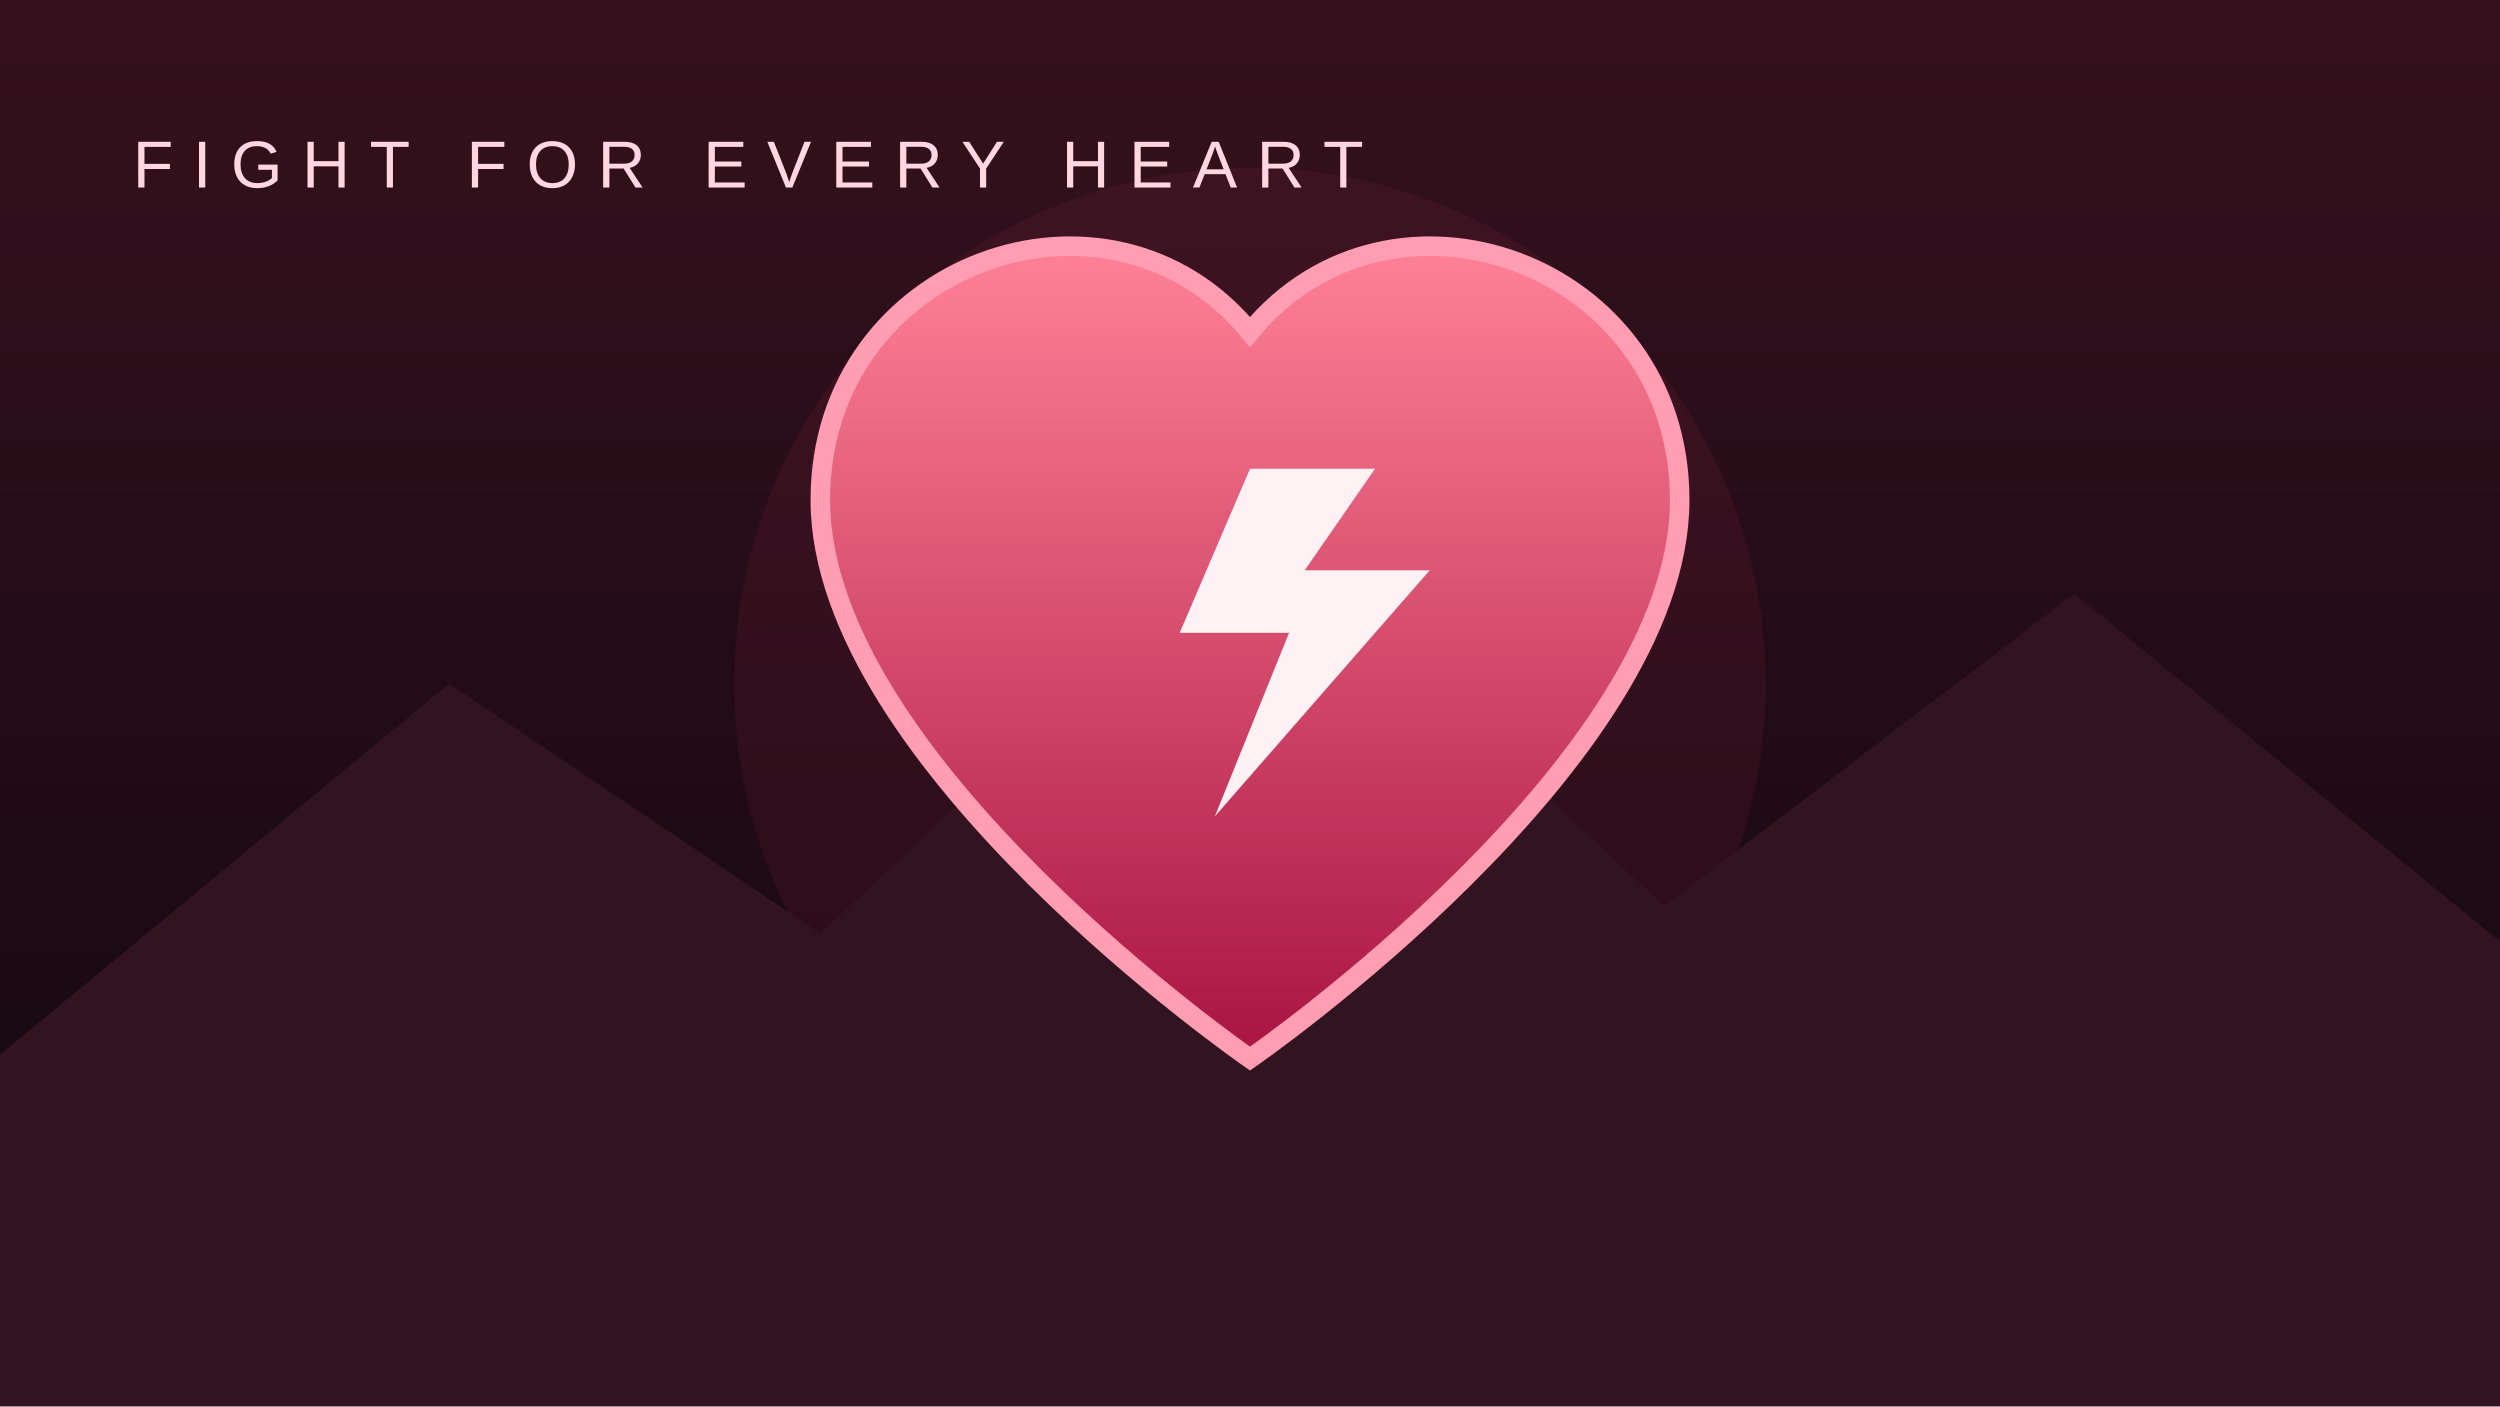
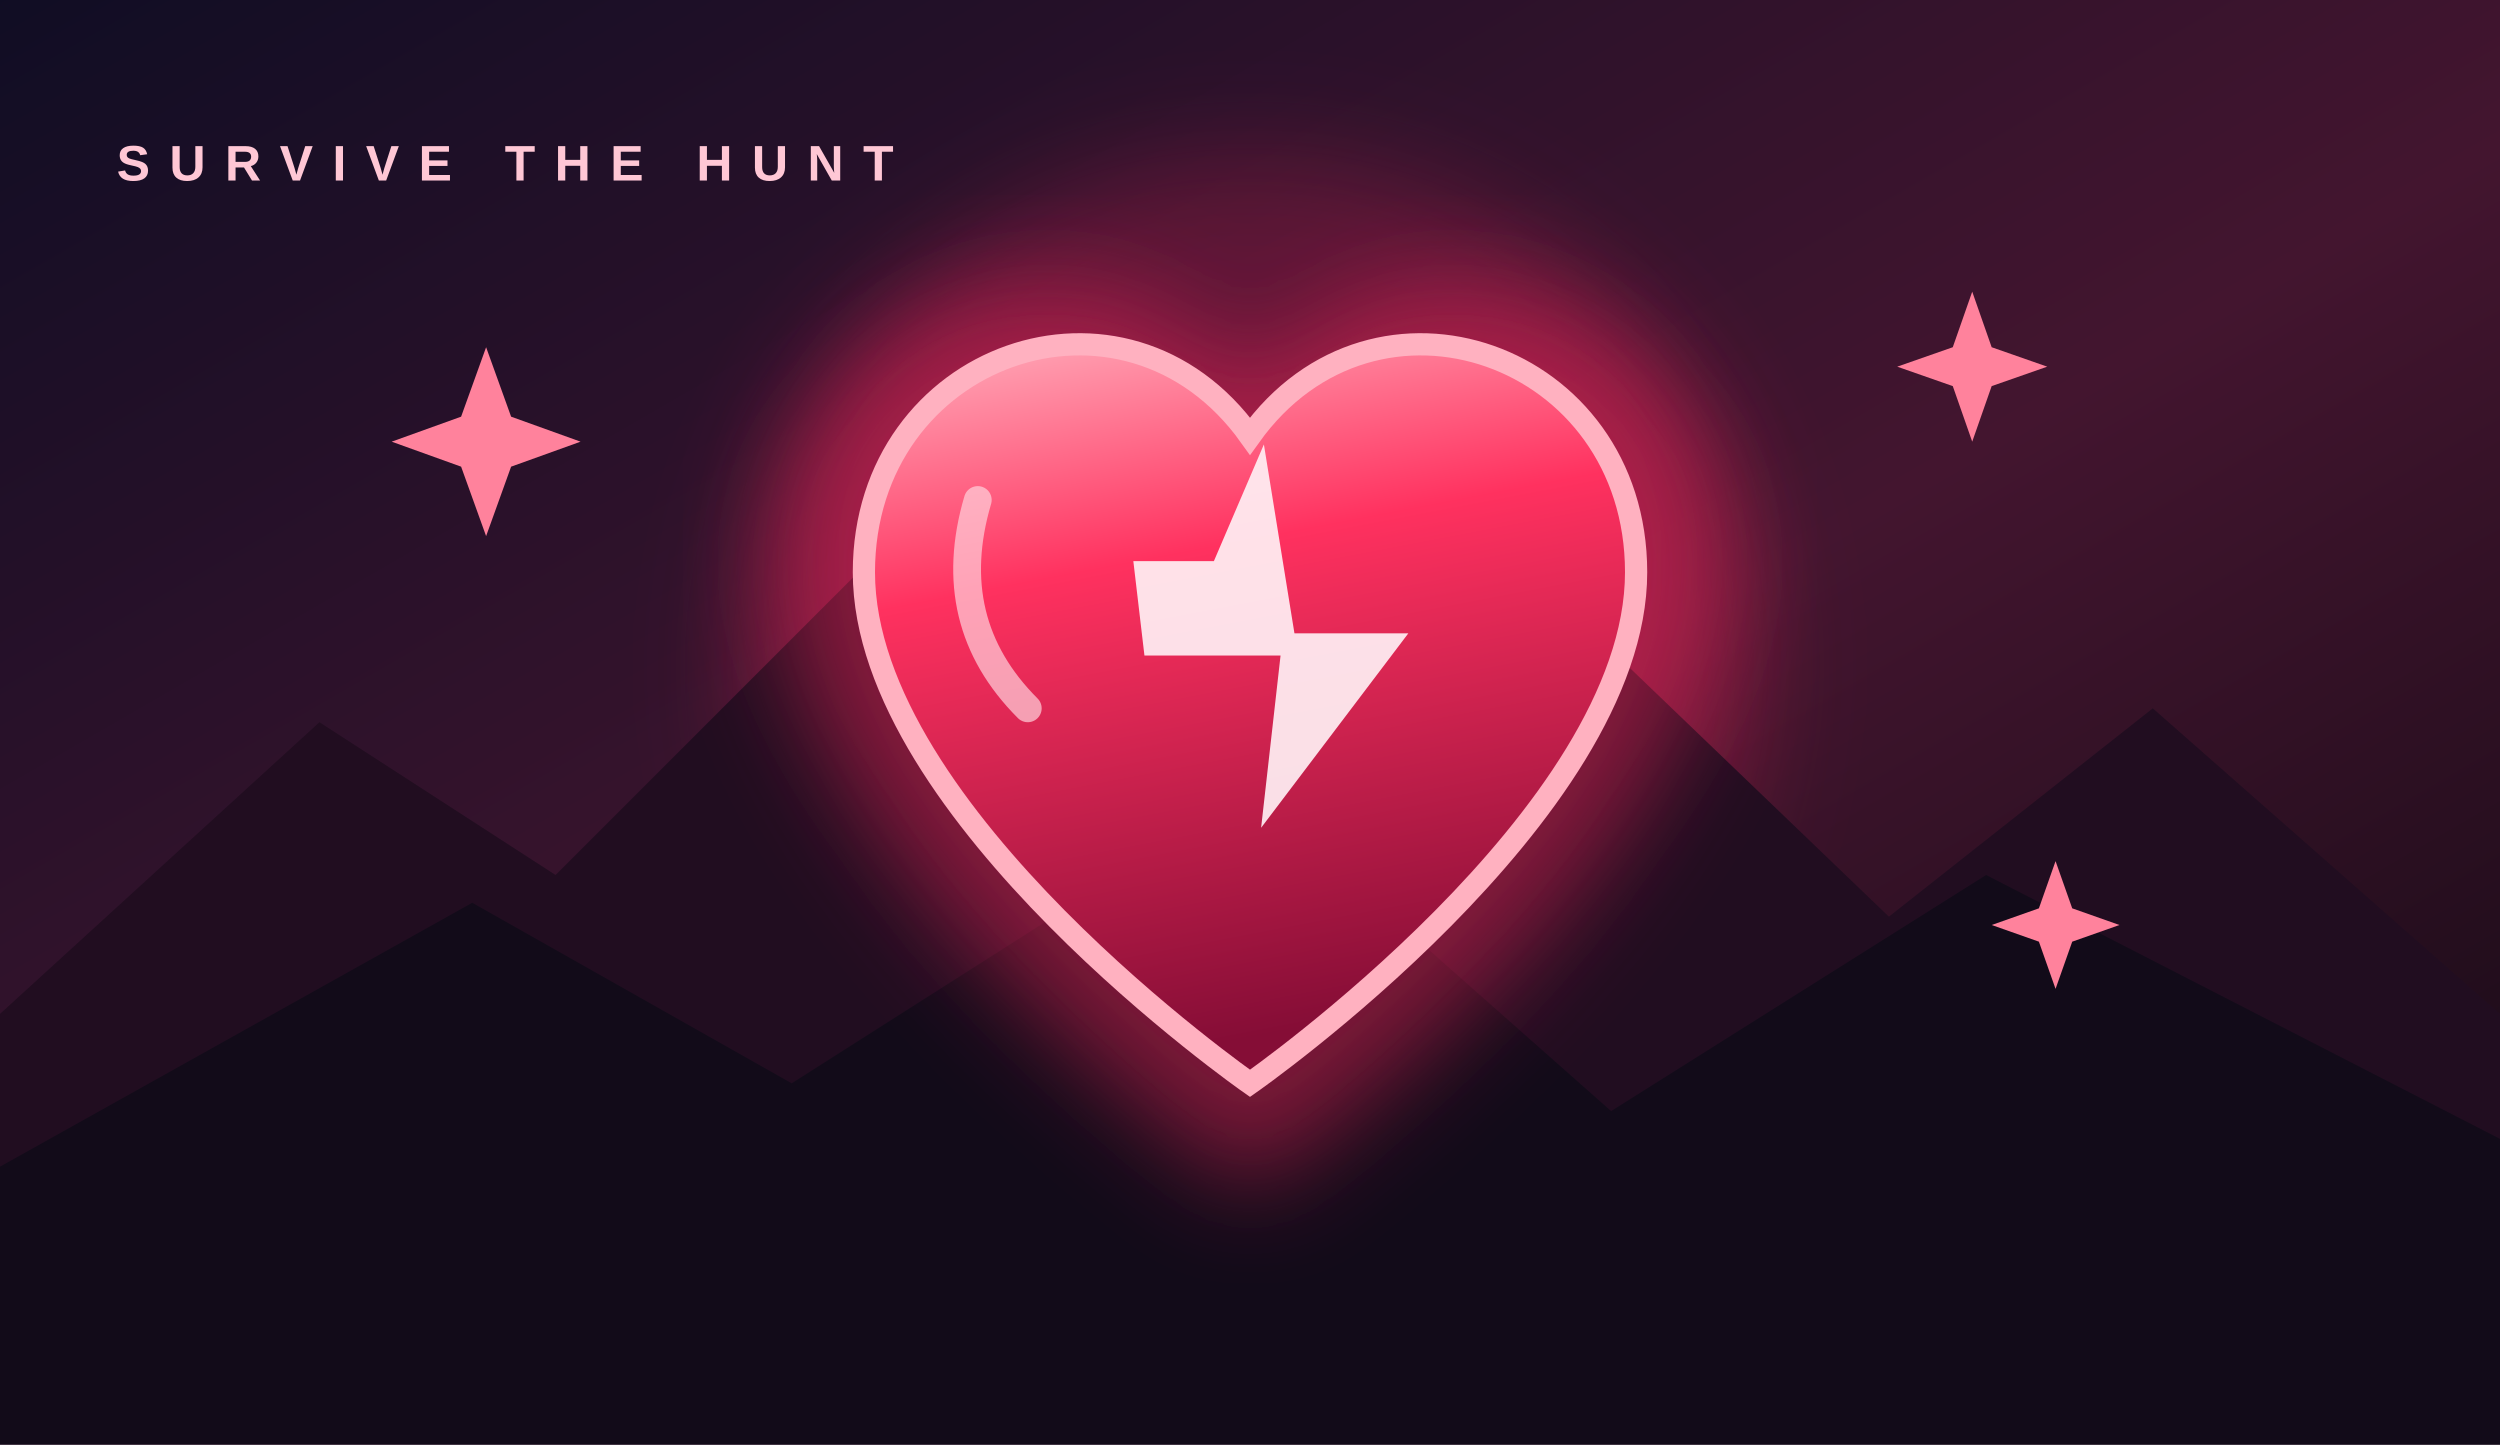
- <svg xmlns="http://www.w3.org/2000/svg" viewBox="0 0 640 360">
+ <svg xmlns="http://www.w3.org/2000/svg" viewBox="0 0 900 520">
  <defs>
-     <linearGradient id="b" x2="0" y2="1">
-       <stop stop-color="#35111d" />
-       <stop offset="1" stop-color="#10070f" />
+     <linearGradient id="sky" y2="1">
+       <stop stop-color="#100d24" />
+       <stop offset=".55" stop-color="#43152f" />
+       <stop offset="1" stop-color="#100912" />
    </linearGradient>
-     <linearGradient id="h" x2="0" y2="1">
-       <stop stop-color="#ff8196" />
-       <stop offset="1" stop-color="#a91442" />
+     <linearGradient id="heart" x2=".2" y2="1">
+       <stop stop-color="#ffb0bd" />
+       <stop offset=".35" stop-color="#ff315f" />
+       <stop offset="1" stop-color="#850d36" />
    </linearGradient>
+     <linearGradient id="blade" x2="1" y2="1">
+       <stop stop-color="#fff" />
+       <stop offset=".5" stop-color="#ff9eae" />
+       <stop offset="1" stop-color="#8b244d" />
+     </linearGradient>
+     <filter id="glow">
+       <feGaussianBlur stdDeviation="18" />
+     </filter>
  </defs>
-   <rect width="640" height="360" fill="url(#b)" />
-   <circle cx="320" cy="175" r="132" fill="#e52d63" opacity=".08" />
-   <path d="M0 270 115 175l95 64 112-105 104 98 105-80 109 89v119H0Z" fill="#321320" />
-   <path d="M320 85c-36-44-110-18-110 43 0 67 110 143 110 143s110-76 110-143c0-61-74-87-110-43Z" fill="url(#h)" stroke="#ff9db3" stroke-width="5" />
-   <path d="m320 120-18 42h28l-19 47 55-63h-32l18-26Z" fill="#fff1f4" />
-   <text x="34" y="48" fill="#ffd6e1" font-family="Arial" font-size="17" letter-spacing="5">FIGHT FOR EVERY HEART</text>
+   <rect width="900" height="520" fill="url(#sky)" />
+   <circle cx="450" cy="240" r="185" fill="#ff285d" opacity=".22" filter="url(#glow)" />
+   <path d="M0 365 115 260l85 55 130-130 110 130 115-105 125 120 95-75 125 110v155H0Z" fill="#210d20" />
+   <path d="M0 420 170 325l115 65 165-105 130 115 135-85 185 95v110H0Z" fill="#120b19" />
+   <g transform="translate(450 245)">
+     <path d="M0-105C-54-177-170-137-170-42c0 106 170 226 170 226S170 64 170-42c0-95-116-135-170-63Z" fill="#ff285d" opacity=".45" filter="url(#glow)" />
+     <path d="M0-88C-45-151-139-118-139-39c0 87 139 184 139 184S139 48 139-39c0-79-94-112-139-49Z" fill="url(#heart)" stroke="#ffb1c0" stroke-width="8" />
+     <path d="m-42-43 29 0 18-42 11 68h41L4 53l7-62h-49Z" fill="#fff0f4" opacity=".92" />
+     <path d="M-98-65q-13 44 18 75" fill="none" stroke="#ffd2dc" stroke-width="10" stroke-linecap="round" opacity=".7" />
+   </g>
+   <g fill="#ff829c">
+     <path d="m175 125 9 25 25 9-25 9-9 25-9-25-25-9 25-9Z" />
+     <path d="m710 105 7 20 20 7-20 7-7 20-7-20-20-7 20-7Z" />
+     <path d="m740 310 6 17 17 6-17 6-6 17-6-17-17-6 17-6Z" />
+   </g>
+   <text x="42" y="65" fill="#ffc7d5" font-family="Arial,sans-serif" font-size="18" font-weight="700" letter-spacing="7">SURVIVE THE HUNT</text>
</svg>
